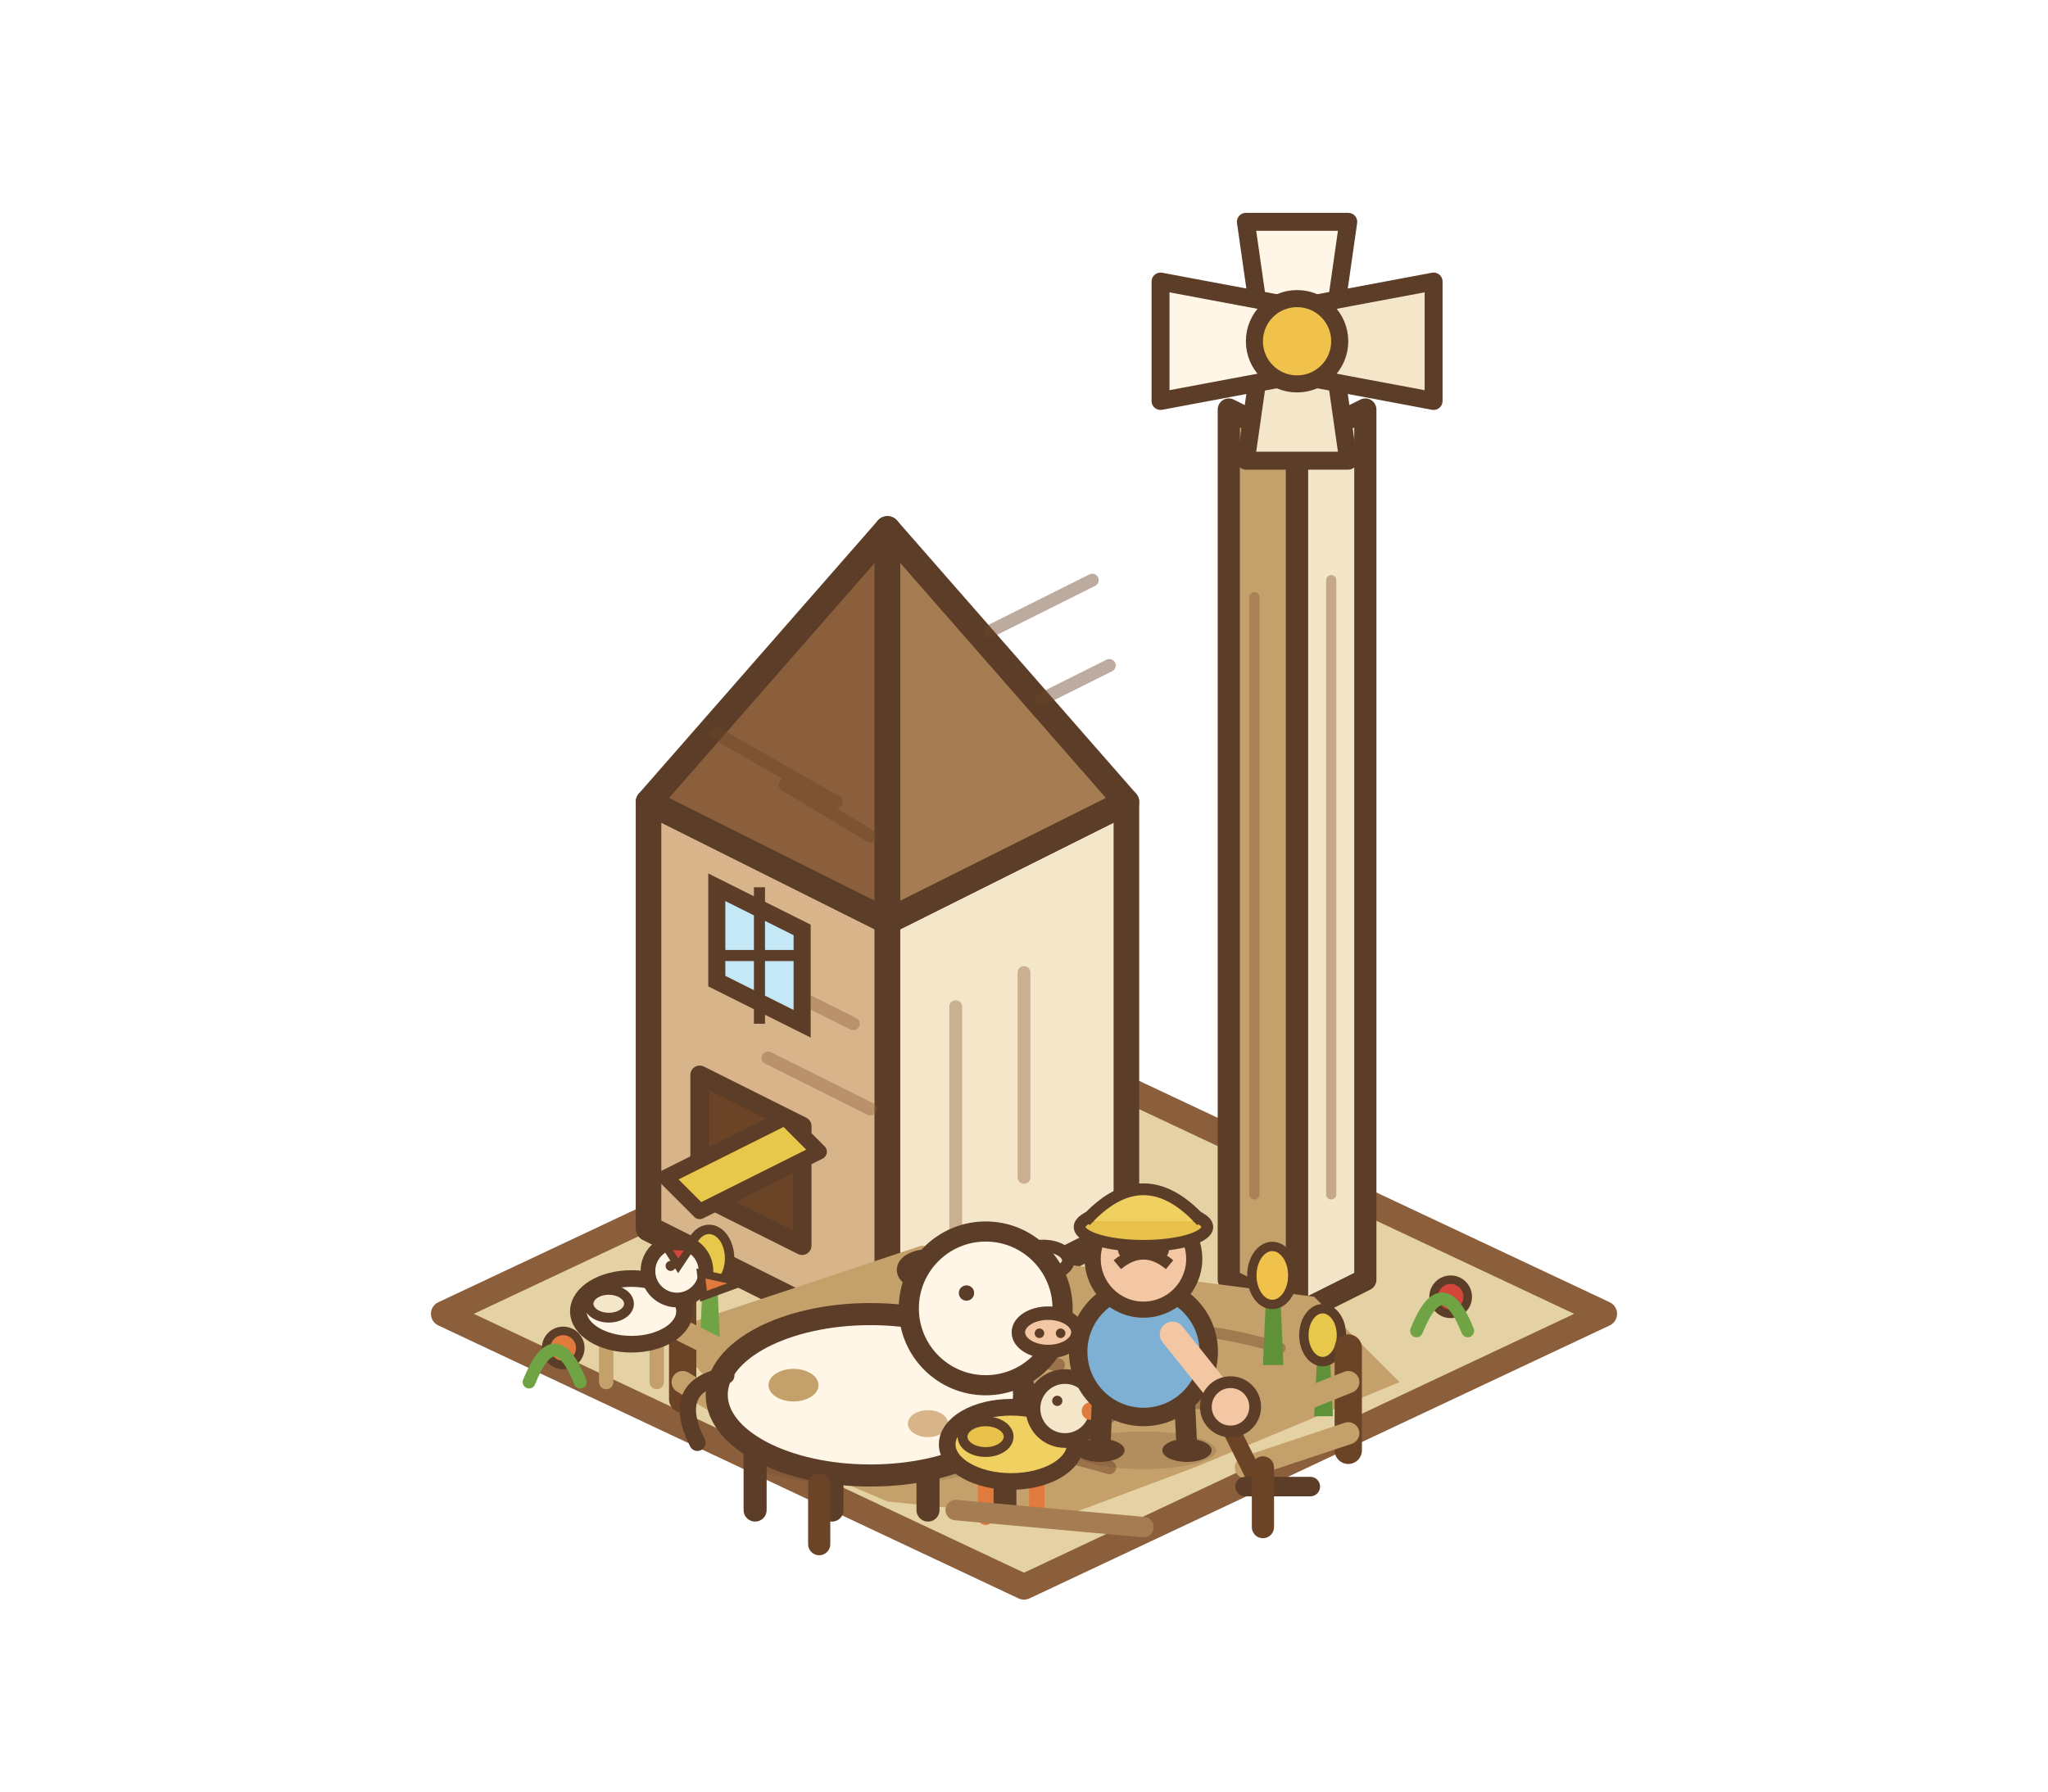
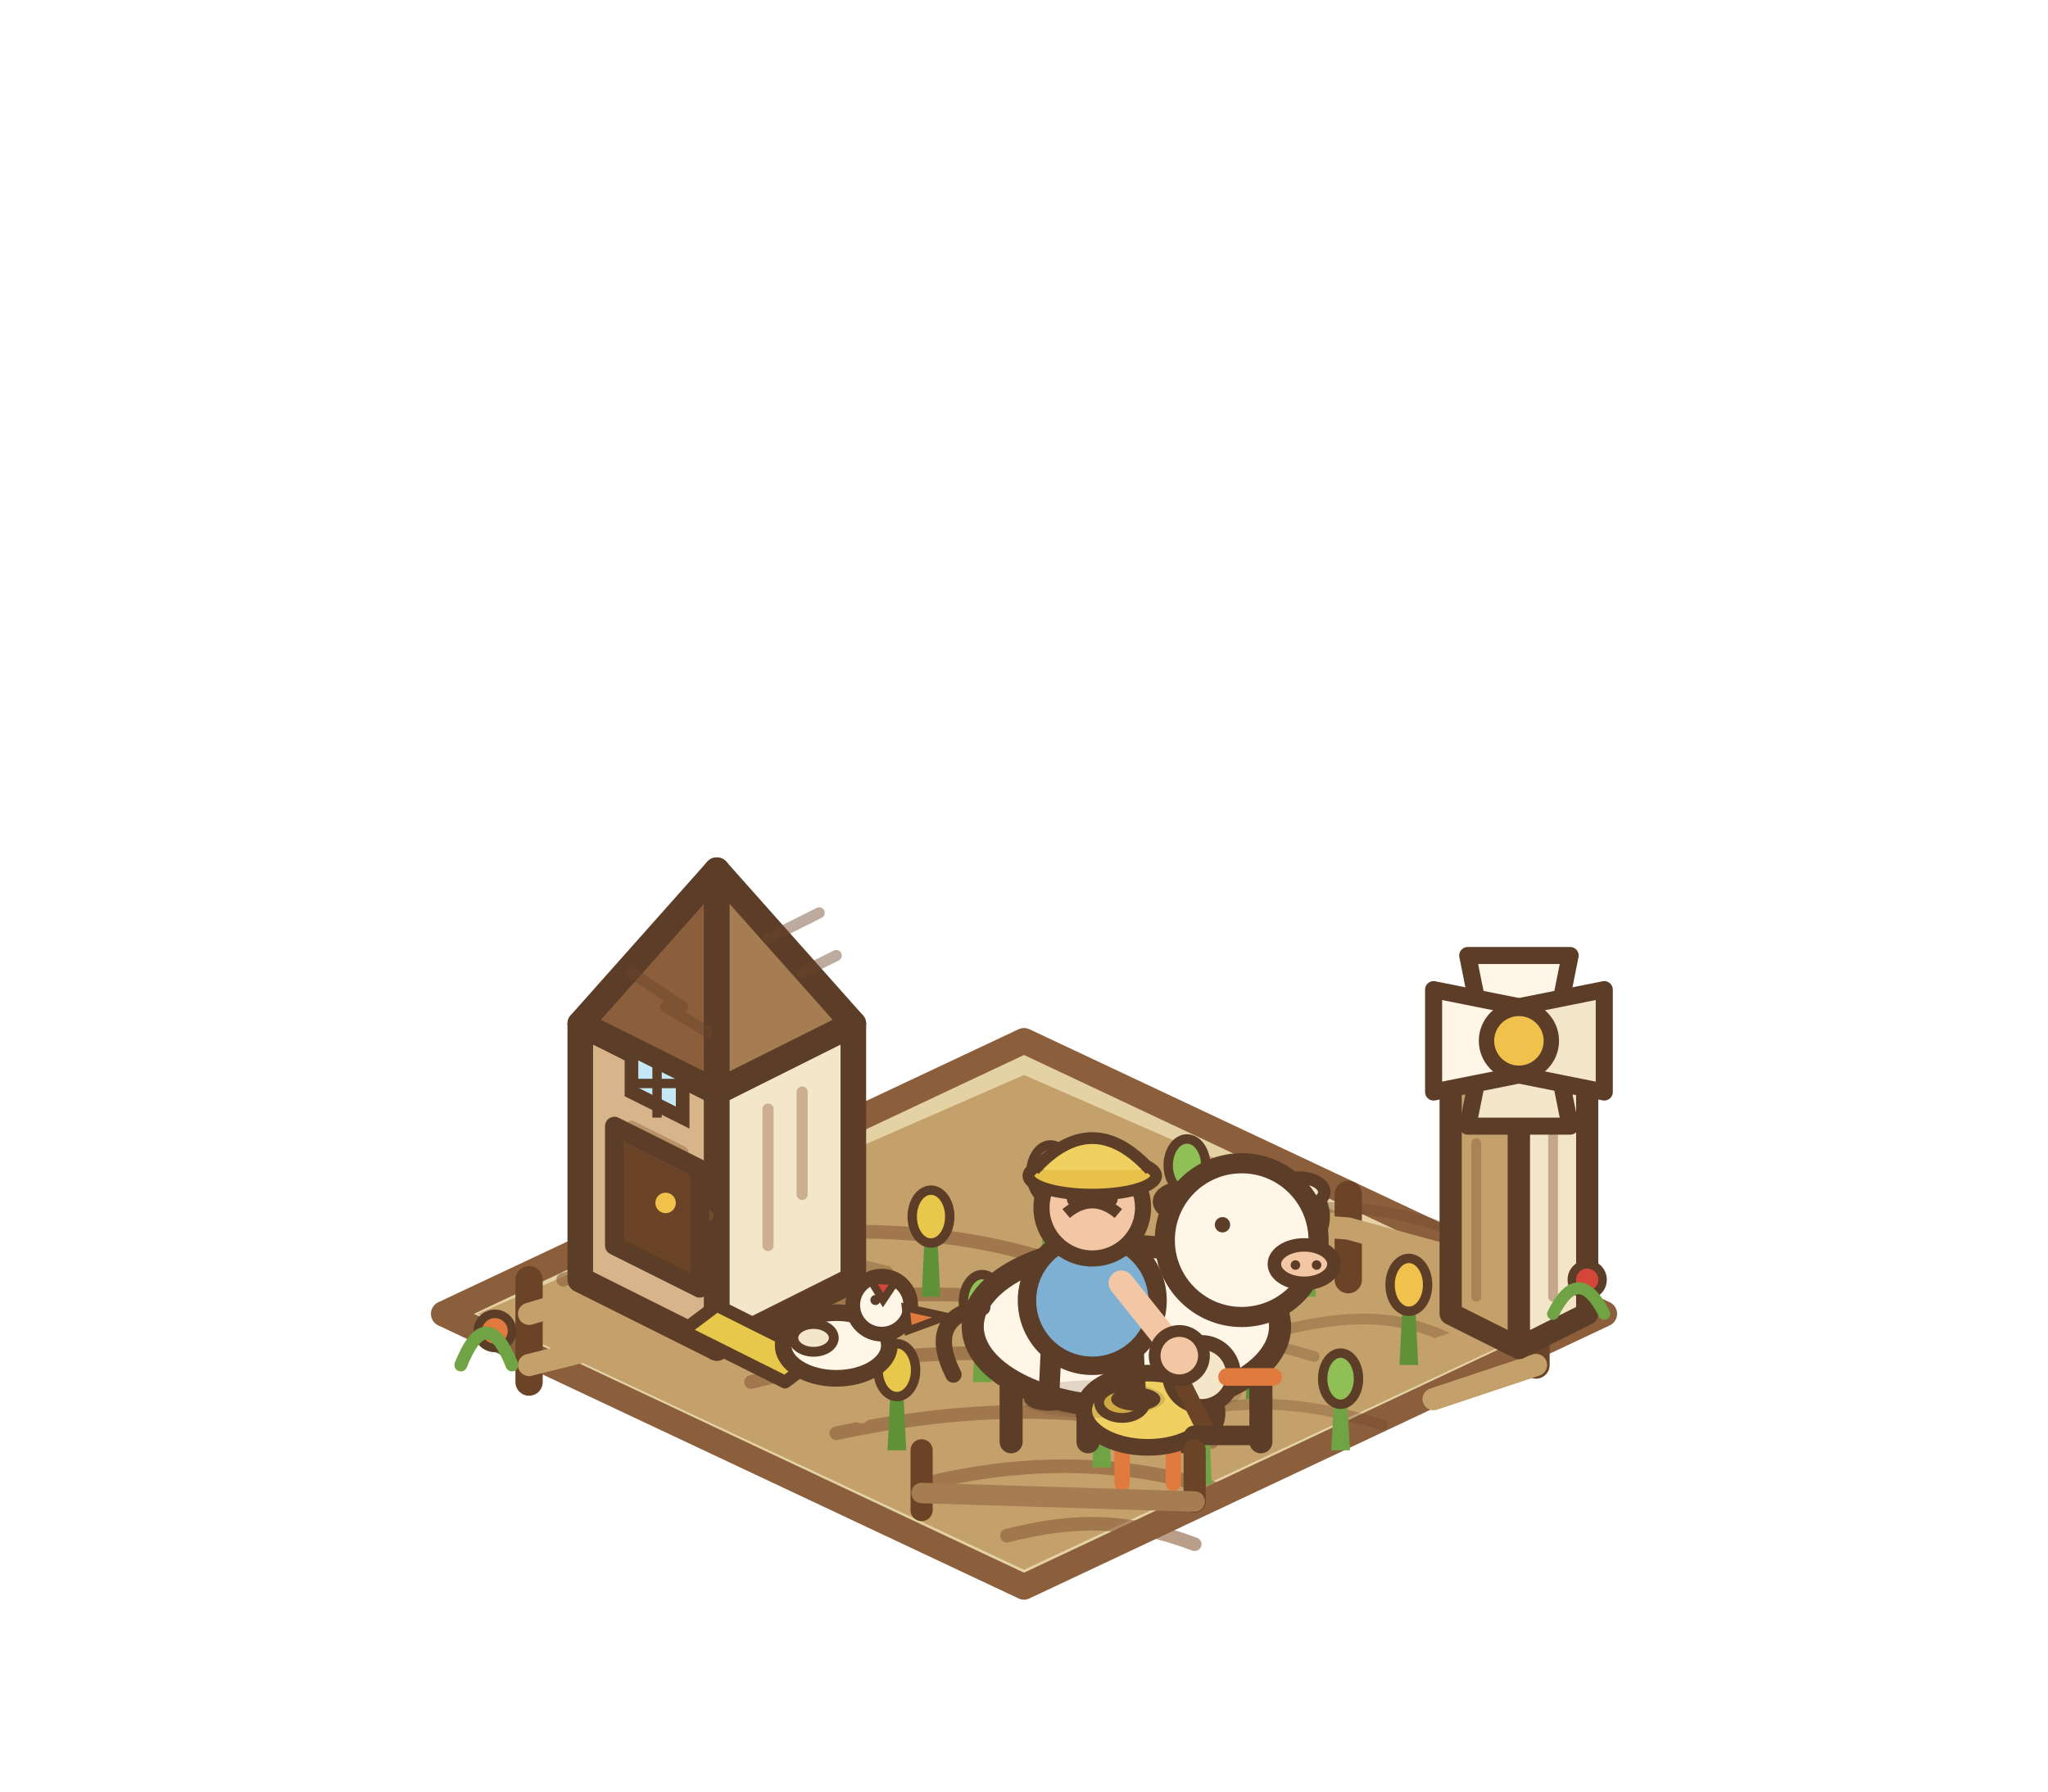
<svg xmlns="http://www.w3.org/2000/svg" viewBox="0 0 240 210" fill="none">
  <style>
    svg, svg * { pointer-events: none; }
-     .mill { transform-box: view-box; transform-origin: 152px 40px; animation: spin 9s linear infinite; }
+     .mill { transform-box: view-box; transform-origin: 178px 122px; animation: spin 9s linear infinite; }
    .sway-a, .sway-b { transform-box: fill-box; transform-origin: 50% 100%; }
    .sway-a { animation: breeze-a 3.2s ease-in-out infinite; }
    .sway-b { animation: breeze-b 4.1s ease-in-out infinite; animation-delay: -1.6s; }
-     .hoe { transform-box: view-box; transform-origin: 137.4px 156.4px; animation: hoe 2.7s ease-in-out infinite; }
-     .peck { transform-box: view-box; transform-origin: 76.96px 151.64px; animation: peck 1.45s ease-in-out infinite; }
-     .duck { transform-box: view-box; transform-origin: 118.5px 169.3px; animation: waddle 2.6s ease-in-out infinite; animation-delay: -0.9s; }
-     .cowhead { transform-box: view-box; transform-origin: 111px 162.4px; animation: bob 3.8s ease-in-out infinite; animation-delay: -2.2s; }
+     .hoe { transform-box: view-box; transform-origin: 131.4px 150.4px; animation: hoe 2.7s ease-in-out infinite; }
+     .peck { transform-box: view-box; transform-origin: 100.96px 155.64px; animation: peck 1.45s ease-in-out infinite; }
+     .duck { transform-box: view-box; transform-origin: 134.5px 165.3px; animation: waddle 2.6s ease-in-out infinite; animation-delay: -0.9s; }
+     .cowhead { transform-box: view-box; transform-origin: 141px 154.4px; animation: bob 3.8s ease-in-out infinite; animation-delay: -2.2s; }
    @keyframes spin { to { transform: rotate(360deg); } }
    @keyframes breeze-a {
      0%, 100% { transform: skewX(-5deg); }
      50% { transform: skewX(6deg); }
    }
    @keyframes breeze-b {
      0%, 100% { transform: skewX(4deg); }
      46% { transform: skewX(-6deg); }
    }
    @keyframes hoe {
      0%, 100% { transform: rotate(-10deg); }
      42% { transform: rotate(14deg); }
    }
    @keyframes peck {
      0%, 100% { transform: rotate(-5deg); }
      34% { transform: rotate(24deg); }
      48% { transform: rotate(16deg); }
    }
    @keyframes waddle {
      0%, 100% { transform: translate(2.2px, 0) rotate(4deg); }
      50% { transform: translate(-2.4px, 0) rotate(-4deg); }
    }
    @keyframes bob {
      0%, 100% { transform: rotate(-12deg); }
      50% { transform: rotate(14deg); }
    }
  </style>
  <polygon points="120,186 188,154 120,122 52,154" fill="#e4d2a4" stroke="#8b5e3c" stroke-width="3" stroke-linejoin="round" />
-   <polygon points="76,144 104,158 104,108 76,94" fill="#d7b48a" stroke="#5c3d28" stroke-width="3" stroke-linejoin="round" />
-   <polygon points="132,144 104,158 104,108 132,94" fill="#f4e6c8" stroke="#5c3d28" stroke-width="3" stroke-linejoin="round" />
-   <path d="M84 112l16 8M90 124l12 6M112 118v28M120 114v24" stroke="#8b5e3c" stroke-width="1.5" stroke-linecap="round" opacity=".4" />
-   <polygon points="104,62 76,94 104,108" fill="#8b5e3c" stroke="#5c3d28" stroke-width="3" stroke-linejoin="round" />
-   <polygon points="104,62 132,94 104,108" fill="#a67c52" stroke="#5c3d28" stroke-width="3" stroke-linejoin="round" />
-   <path d="M84 86l14 8M92 92l10 6M116 74l12-6M122 82l8-4" stroke="#6b4428" stroke-width="1.5" stroke-linecap="round" opacity=".45" />
-   <polygon points="84,104 94,109 94,120 84,115" fill="#c5e8f7" stroke="#5c3d28" stroke-width="2" />
-   <path d="M89 104v16M84 112h10" stroke="#5c3d28" stroke-width="1.3" />
-   <polygon points="82,126 94,132 94,146 82,140" fill="#6b4428" stroke="#5c3d28" stroke-width="2.2" stroke-linejoin="round" />
-   <circle cx="90" cy="136" r="1.4" fill="#f0c14b" />
-   <polygon points="78,138 92,131 96,135 82,142" fill="#e7c84a" stroke="#5c3d28" stroke-width="1.8" stroke-linejoin="round" />
-   <polygon points="144,150 152,154 152,52 144,48" fill="#c4a06a" stroke="#5c3d28" stroke-width="2.6" stroke-linejoin="round" />
-   <polygon points="160,150 152,154 152,52 160,48" fill="#f3e6c8" stroke="#5c3d28" stroke-width="2.6" stroke-linejoin="round" />
-   <path d="M147 70v70M156 68v72" stroke="#8b5e3c" stroke-width="1.2" stroke-linecap="round" opacity=".45" />
+   <polygon points="56,154 120,126 184,154 120,184" fill="#c4a06a" />
+   <path d="M66 150c20-6 40-8 58-2M78 156c18-5 38-6 56-1M88 162c16-4 34-5 50 0M98 168c14-3 30-4 44 1M108 174c12-3 24-3 36 1M118 180c8-2 14-2 22 1" stroke="#8b5e3c" stroke-width="1.6" stroke-linecap="round" opacity=".6" />
+   <path d="M72 148c12-3 20-2 32 1M140 144c14-4 24-3 34 2M124 158c12-3 20-2 30 1M136 166c10-2 16-2 26 1M150 156c8-2 14-2 20 1" stroke="#6b4428" stroke-width="1.25" stroke-linecap="round" opacity=".32" />
+   <path d="M62 150v12M96 138v10M158 140v10M180 150v10" stroke="#6b4428" stroke-width="3.2" stroke-linecap="round" />
+   <path d="M62 154l20-6M62 160l16-4" stroke="#c4a06a" stroke-width="2.6" stroke-linecap="round" />
+   <path d="M96 142l18-6M104 140l54 4M158 144l22 6" stroke="#c4a06a" stroke-width="2.6" stroke-linecap="round" />
+   <path d="M180 154l-14 5M180 160l-12 4" stroke="#c4a06a" stroke-width="2.6" stroke-linecap="round" />
+   <polygon points="68,150 84,158 84,128 68,120" fill="#d7b48a" stroke="#5c3d28" stroke-width="3" stroke-linejoin="round" />
+   <polygon points="100,150 84,158 84,128 100,120" fill="#f4e6c8" stroke="#5c3d28" stroke-width="3" stroke-linejoin="round" />
+   <path d="M74 132l6 3M78 140l5 2.5M90 130v16M94 128v12" stroke="#8b5e3c" stroke-width="1.3" stroke-linecap="round" opacity=".4" />
+   <polygon points="84,102 68,120 84,128" fill="#8b5e3c" stroke="#5c3d28" stroke-width="3" stroke-linejoin="round" />
+   <polygon points="84,102 100,120 84,128" fill="#a67c52" stroke="#5c3d28" stroke-width="3" stroke-linejoin="round" />
+   <path d="M74 114l6 4M78 118l5 3M90 110l6-3M94 114l4-2" stroke="#6b4428" stroke-width="1.3" stroke-linecap="round" opacity=".45" />
+   <polygon points="74,123 80,126 80,131 74,128" fill="#c5e8f7" stroke="#5c3d28" stroke-width="1.6" />
+   <path d="M77 123v8M74 127h6" stroke="#5c3d28" stroke-width="1.1" />
+   <polygon points="72,132 82,137 82,151 72,146" fill="#6b4428" stroke="#5c3d28" stroke-width="2.2" stroke-linejoin="round" />
+   <circle cx="78" cy="141" r="1.2" fill="#f0c14b" />
+   <polygon points="80,156 92,162 96,159 84,153" fill="#e7c84a" stroke="#5c3d28" stroke-width="1.5" stroke-linejoin="round" />
+   <polygon points="170,154 178,158 178,130 170,126" fill="#c4a06a" stroke="#5c3d28" stroke-width="2.6" stroke-linejoin="round" />
+   <polygon points="186,154 178,158 178,130 186,126" fill="#f3e6c8" stroke="#5c3d28" stroke-width="2.6" stroke-linejoin="round" />
+   <path d="M173 134v18M182 132v20" stroke="#8b5e3c" stroke-width="1.15" stroke-linecap="round" opacity=".45" />
  <g class="mill">
-     <polygon points="148,40 156,40 158,26 146,26" fill="#fff6e8" stroke="#5c3d28" stroke-width="2.1" stroke-linejoin="round" />
-     <polygon points="148,40 156,40 158,54 146,54" fill="#f4e6c8" stroke="#5c3d28" stroke-width="2.1" stroke-linejoin="round" />
-     <polygon points="152,36 152,44 136,47 136,33" fill="#fff6e8" stroke="#5c3d28" stroke-width="2.1" stroke-linejoin="round" />
-     <polygon points="152,36 152,44 168,47 168,33" fill="#f4e6c8" stroke="#5c3d28" stroke-width="2.1" stroke-linejoin="round" />
+     <polygon points="174,122 182,122 184,112 172,112" fill="#fff6e8" stroke="#5c3d28" stroke-width="2" stroke-linejoin="round" />
+     <polygon points="174,122 182,122 184,132 172,132" fill="#f4e6c8" stroke="#5c3d28" stroke-width="2" stroke-linejoin="round" />
+     <polygon points="178,118 178,126 168,128 168,116" fill="#fff6e8" stroke="#5c3d28" stroke-width="2" stroke-linejoin="round" />
+     <polygon points="178,118 178,126 188,128 188,116" fill="#f4e6c8" stroke="#5c3d28" stroke-width="2" stroke-linejoin="round" />
  </g>
-   <circle cx="152" cy="40" r="5" fill="#f0c14b" stroke="#5c3d28" stroke-width="2" />
-   <polygon points="78,156 108,146 154,152 164,162 140,172 124,178 104,176 90,170" fill="#c4a06a" />
-   <path d="M86 160c14-4 24-4 38 0M96 166c12-3 22-3 34 0M104 172c10-3 16-3 26 0" stroke="#8b5e3c" stroke-width="1.6" stroke-linecap="round" opacity=".7" />
-   <path d="M122 158c10-3 18-3 28 0M130 166c8-2 12-2 18 0" stroke="#6b4428" stroke-width="1.3" stroke-linecap="round" opacity=".4" />
-   <g class="sway-a">
-     <path d="M82 158h2.4l-.4-9h-1.6z" fill="#6fa344" />
-     <ellipse cx="83.1" cy="147.5" rx="2.4" ry="3.4" fill="#e7c84a" stroke="#5c3d28" stroke-width="1.1" />
+   <circle cx="178" cy="122" r="3.8" fill="#f0c14b" stroke="#5c3d28" stroke-width="1.8" />
+   <g class="sway-b">
+     <path d="M108 152h2.2l-.4-8h-1.4z" fill="#5f9238" />
+     <ellipse cx="109.1" cy="142.6" rx="2.2" ry="3.1" fill="#e7c84a" stroke="#5c3d28" stroke-width="1.1" />
  </g>
  <g class="sway-a">
-     <path d="M148 160h2.4l-.4-9h-1.6z" fill="#5f9238" />
-     <ellipse cx="149.1" cy="149.5" rx="2.4" ry="3.4" fill="#f0c14b" stroke="#5c3d28" stroke-width="1.1" />
+     <path d="M122 148h2.2l-.4-9h-1.4z" fill="#6fa344" />
+     <ellipse cx="123.1" cy="137.5" rx="2.3" ry="3.3" fill="#f0c14b" stroke="#5c3d28" stroke-width="1.1" />
  </g>
  <g class="sway-b">
-     <path d="M118 174h2.2l-.4-8h-1.4z" fill="#6fa344" />
-     <ellipse cx="119" cy="164.5" rx="2.2" ry="3.2" fill="#8fbf55" stroke="#5c3d28" stroke-width="1.1" />
+     <path d="M138 146h2.2l-.4-8h-1.4z" fill="#5f9238" />
+     <ellipse cx="139.1" cy="136.6" rx="2.2" ry="3.1" fill="#8fbf55" stroke="#5c3d28" stroke-width="1.1" />
+   </g>
+   <g class="sway-a">
+     <path d="M152 152h2.2l-.4-8h-1.4z" fill="#6fa344" />
+     <ellipse cx="153.1" cy="142.6" rx="2.2" ry="3.2" fill="#e7c84a" stroke="#5c3d28" stroke-width="1.1" />
  </g>
  <g class="sway-b">
-     <path d="M154 166h2.2l-.4-8h-1.4z" fill="#5f9238" />
-     <ellipse cx="155" cy="156.5" rx="2.2" ry="3.1" fill="#e7c84a" stroke="#5c3d28" stroke-width="1.1" />
+     <path d="M164 160h2.2l-.4-8h-1.4z" fill="#5f9238" />
+     <ellipse cx="165.1" cy="150.6" rx="2.2" ry="3.1" fill="#f0c14b" stroke="#5c3d28" stroke-width="1.1" />
  </g>
-   <path d="M80 152v12M158 158v12" stroke="#6b4428" stroke-width="3.2" stroke-linecap="round" />
-   <path d="M80 156l12 6M80 162l10 6" stroke="#c4a06a" stroke-width="2.6" stroke-linecap="round" />
-   <path d="M158 162l-10 4M158 168l-12 4" stroke="#c4a06a" stroke-width="2.6" stroke-linecap="round" />
+   <g class="sway-a">
+     <path d="M114 162h2.2l-.4-8h-1.4z" fill="#6fa344" />
+     <ellipse cx="115.1" cy="152.6" rx="2.2" ry="3.2" fill="#8fbf55" stroke="#5c3d28" stroke-width="1.1" />
+   </g>
+   <g class="sway-b">
+     <path d="M146 164h2.2l-.4-8h-1.4z" fill="#5f9238" />
+     <ellipse cx="147.1" cy="154.6" rx="2.3" ry="3.2" fill="#e7c84a" stroke="#5c3d28" stroke-width="1.1" />
+   </g>
+   <g class="sway-a">
+     <path d="M128 172h2.2l-.4-8h-1.4z" fill="#6fa344" />
+     <ellipse cx="129.1" cy="162.6" rx="2.2" ry="3.1" fill="#f0c14b" stroke="#5c3d28" stroke-width="1.1" />
+   </g>
+   <g class="sway-b">
+     <path d="M156 170h2.2l-.4-7h-1.4z" fill="#6fa344" />
+     <ellipse cx="157.1" cy="161.6" rx="2.1" ry="3" fill="#8fbf55" stroke="#5c3d28" stroke-width="1.1" />
+   </g>
+   <g class="sway-a">
+     <path d="M104 170h2.2l-.4-8h-1.4z" fill="#5f9238" />
+     <ellipse cx="105.1" cy="160.6" rx="2.2" ry="3.1" fill="#e7c84a" stroke="#5c3d28" stroke-width="1.1" />
+   </g>
+   <g class="sway-b">
+     <path d="M140 174h2l-.3-7h-1.4z" fill="#6fa344" />
+     <ellipse cx="141" cy="165.6" rx="2.1" ry="2.9" fill="#f0c14b" stroke="#5c3d28" stroke-width="1" />
+   </g>
  <g class="cow">
-     <ellipse cx="102" cy="171.37" rx="13.51" ry="2.7" fill="#5c3d28" opacity=".16" />
-     <path d="M88.49 169.12v7.88M97.5 170.25v6.75M108.75 170.25v6.75M117.76 169.12v7.88" stroke="#5c3d28" stroke-width="2.7" stroke-linecap="round" />
-     <ellipse cx="102" cy="163.49" rx="18.01" ry="9.46" fill="#fff6e8" stroke="#5c3d28" stroke-width="2.59" />
-     <ellipse cx="92.99" cy="162.36" rx="2.93" ry="1.91" fill="#c4a06a" />
-     <ellipse cx="108.75" cy="166.87" rx="2.36" ry="1.58" fill="#d7b48a" />
-     <path d="M85.11 161.24q-6.75 1.13 -3.38 7.88" stroke="#5c3d28" stroke-width="1.91" fill="none" stroke-linecap="round" />
+     <ellipse cx="132" cy="163.37" rx="13.51" ry="2.7" fill="#5c3d28" opacity=".16" />
+     <path d="M118.49 161.12v7.88M127.5 162.25v6.75M138.75 162.25v6.75M147.76 161.12v7.88" stroke="#5c3d28" stroke-width="2.7" stroke-linecap="round" />
+     <ellipse cx="132" cy="155.49" rx="18.01" ry="9.46" fill="#fff6e8" stroke="#5c3d28" stroke-width="2.59" />
+     <ellipse cx="122.99" cy="154.36" rx="2.93" ry="1.91" fill="#c4a06a" />
+     <ellipse cx="138.75" cy="158.87" rx="2.36" ry="1.58" fill="#d7b48a" />
+     <path d="M115.11 153.24q-6.75 1.13 -3.38 7.88" stroke="#5c3d28" stroke-width="1.91" fill="none" stroke-linecap="round" />
    <g class="cowhead">
-       <ellipse cx="108.75" cy="148.85" rx="2.93" ry="1.69" fill="#f4e6c8" stroke="#5c3d28" stroke-width="1.46" />
-       <ellipse cx="122.26" cy="147.73" rx="2.93" ry="1.69" fill="#f4e6c8" stroke="#5c3d28" stroke-width="1.46" />
-       <circle cx="115.51" cy="153.36" r="9.01" fill="#fff6e8" stroke="#5c3d28" stroke-width="2.36" />
-       <ellipse cx="122.83" cy="156.17" rx="3.49" ry="2.25" fill="#f3c7a3" stroke="#5c3d28" stroke-width="1.58" />
-       <circle cx="121.81" cy="156.28" r="0.56" fill="#5c3d28" />
-       <circle cx="124.29" cy="156.28" r="0.56" fill="#5c3d28" />
-       <circle cx="113.26" cy="151.56" r="0.9" fill="#5c3d28" />
+       <ellipse cx="138.75" cy="140.85" rx="2.93" ry="1.69" fill="#f4e6c8" stroke="#5c3d28" stroke-width="1.46" />
+       <ellipse cx="152.26" cy="139.73" rx="2.93" ry="1.69" fill="#f4e6c8" stroke="#5c3d28" stroke-width="1.46" />
+       <circle cx="145.51" cy="145.36" r="9.01" fill="#fff6e8" stroke="#5c3d28" stroke-width="2.36" />
+       <ellipse cx="152.83" cy="148.17" rx="3.49" ry="2.25" fill="#f3c7a3" stroke="#5c3d28" stroke-width="1.58" />
+       <circle cx="151.81" cy="148.28" r="0.56" fill="#5c3d28" />
+       <circle cx="154.29" cy="148.28" r="0.56" fill="#5c3d28" />
+       <circle cx="143.26" cy="143.56" r="0.9" fill="#5c3d28" />
    </g>
  </g>
  <g class="chicken">
-     <path d="M71.04 156.08v5.92M76.96 156.08v5.92" stroke="#c4a06a" stroke-width="1.68" stroke-linecap="round" />
-     <ellipse cx="74" cy="153.71" rx="6.22" ry="3.85" fill="#fff6e8" stroke="#5c3d28" stroke-width="1.95" />
-     <ellipse cx="71.34" cy="152.82" rx="2.37" ry="1.63" fill="#f4e6c8" stroke="#5c3d28" stroke-width="1.15" />
+     <path d="M95.04 160.08v5.92M100.96 160.08v5.92" stroke="#c4a06a" stroke-width="1.68" stroke-linecap="round" />
+     <ellipse cx="98" cy="157.71" rx="6.22" ry="3.85" fill="#fff6e8" stroke="#5c3d28" stroke-width="1.95" />
+     <ellipse cx="95.34" cy="156.82" rx="2.37" ry="1.63" fill="#f4e6c8" stroke="#5c3d28" stroke-width="1.15" />
    <g class="peck">
-       <circle cx="79.33" cy="148.98" r="3.4" fill="#fff6e8" stroke="#5c3d28" stroke-width="1.72" />
-       <path d="M78 146.02l1.48 2.37 1.48 -2.22z" fill="#d4453a" stroke="#5c3d28" stroke-width="0.92" />
-       <path d="M82.14 149.27l4.74 1.04 -4.44 1.63z" fill="#e07a3d" stroke="#5c3d28" stroke-width="0.92" />
-       <circle cx="78.59" cy="148.38" r="0.59" fill="#5c3d28" />
+       <circle cx="103.33" cy="152.98" r="3.4" fill="#fff6e8" stroke="#5c3d28" stroke-width="1.72" />
+       <path d="M102 150.02l1.48 2.37 1.48 -2.22z" fill="#d4453a" stroke="#5c3d28" stroke-width="0.92" />
+       <path d="M106.14 153.27l4.74 1.04 -4.44 1.63z" fill="#e07a3d" stroke="#5c3d28" stroke-width="0.92" />
+       <circle cx="102.59" cy="152.38" r="0.59" fill="#5c3d28" />
    </g>
  </g>
  <g class="duck">
-     <path d="M115.5 172.75v5.1M121.5 172.75v5.1" stroke="#e07a3d" stroke-width="1.8" stroke-linecap="round" />
-     <ellipse cx="118.5" cy="169.3" rx="7.5" ry="4.35" fill="#f0d060" stroke="#5c3d28" stroke-width="1.95" />
-     <ellipse cx="115.5" cy="168.4" rx="2.7" ry="1.8" fill="#e7c14a" stroke="#5c3d28" stroke-width="1.15" />
-     <circle cx="124.8" cy="165.1" r="3.75" fill="#f4e6c8" stroke="#5c3d28" stroke-width="1.72" />
-     <path d="M127.8 165.4h5.4" stroke="#e07a3d" stroke-width="2.07" stroke-linecap="round" />
-     <circle cx="123.9" cy="164.2" r="0.6" fill="#5c3d28" />
+     <path d="M131.5 168.75v5.1M137.5 168.75v5.1" stroke="#e07a3d" stroke-width="1.8" stroke-linecap="round" />
+     <ellipse cx="134.5" cy="165.3" rx="7.5" ry="4.35" fill="#f0d060" stroke="#5c3d28" stroke-width="1.95" />
+     <ellipse cx="131.5" cy="164.4" rx="2.7" ry="1.8" fill="#e7c14a" stroke="#5c3d28" stroke-width="1.15" />
+     <circle cx="140.8" cy="161.1" r="3.75" fill="#f4e6c8" stroke="#5c3d28" stroke-width="1.72" />
+     <path d="M143.8 161.4h5.4" stroke="#e07a3d" stroke-width="2.07" stroke-linecap="round" />
+     <circle cx="139.9" cy="160.2" r="0.6" fill="#5c3d28" />
  </g>
  <g class="farmer">
-     <ellipse cx="134" cy="170" rx="8.5" ry="2.21" fill="#5c3d28" opacity=".18" />
-     <path d="M128.9 170l0.34 -7.14M139.1 170l-0.34 -7.14" stroke="#5c3d28" stroke-width="2.43" stroke-linecap="round" />
-     <ellipse cx="128.9" cy="170" rx="2.89" ry="1.36" fill="#5c3d28" />
-     <ellipse cx="139.1" cy="170" rx="2.89" ry="1.36" fill="#5c3d28" />
-     <ellipse cx="134" cy="158.44" rx="7.65" ry="7.65" fill="#7eb0d4" stroke="#5c3d28" stroke-width="2.16" />
-     <circle cx="134" cy="147.56" r="5.95" fill="#f3c7a3" stroke="#5c3d28" stroke-width="1.89" />
-     <path d="M130.94 148.24q3.06 -2.55 6.12 0" stroke="#5c3d28" stroke-width="1.35" fill="none" />
-     <circle cx="131.96" cy="146.54" r="0.94" fill="#5c3d28" />
-     <circle cx="136.04" cy="146.54" r="0.94" fill="#5c3d28" />
-     <ellipse cx="134" cy="143.82" rx="7.48" ry="2.21" fill="#e7c14a" stroke="#5c3d28" stroke-width="1.38" />
-     <path d="M127.2 143.14q6.8 -7.48 13.6 0" fill="#f0d060" stroke="#5c3d28" stroke-width="1.38" stroke-linejoin="round" />
+     <ellipse cx="128" cy="164" rx="8.5" ry="2.21" fill="#5c3d28" opacity=".18" />
+     <path d="M122.9 164l0.34 -7.14M133.1 164l-0.34 -7.14" stroke="#5c3d28" stroke-width="2.43" stroke-linecap="round" />
+     <ellipse cx="122.9" cy="164" rx="2.89" ry="1.36" fill="#5c3d28" />
+     <ellipse cx="133.1" cy="164" rx="2.89" ry="1.36" fill="#5c3d28" />
+     <ellipse cx="128" cy="152.44" rx="7.65" ry="7.65" fill="#7eb0d4" stroke="#5c3d28" stroke-width="2.16" />
+     <circle cx="128" cy="141.56" r="5.95" fill="#f3c7a3" stroke="#5c3d28" stroke-width="1.89" />
+     <path d="M124.94 142.24q3.06 -2.55 6.12 0" stroke="#5c3d28" stroke-width="1.35" fill="none" />
+     <circle cx="125.96" cy="140.54" r="0.94" fill="#5c3d28" />
+     <circle cx="130.04" cy="140.54" r="0.94" fill="#5c3d28" />
+     <ellipse cx="128" cy="137.82" rx="7.48" ry="2.21" fill="#e7c14a" stroke="#5c3d28" stroke-width="1.38" />
+     <path d="M121.2 137.14q6.8 -7.48 13.6 0" fill="#f0d060" stroke="#5c3d28" stroke-width="1.38" stroke-linejoin="round" />
    <g class="hoe">
-       <path d="M137.4 156.4l6.8 8.5" stroke="#f3c7a3" stroke-width="2.97" stroke-linecap="round" />
-       <path d="M142.5 164.05l5.1 10.2" stroke="#6b4428" stroke-width="2.03" stroke-linecap="round" />
-       <path d="M145.9 174.25h7.65" stroke="#5c3d28" stroke-width="2.29" stroke-linecap="round" />
-       <circle cx="144.2" cy="164.9" r="2.89" fill="#f3c7a3" stroke="#5c3d28" stroke-width="1.38" />
+       <path d="M131.4 150.4l6.8 8.5" stroke="#f3c7a3" stroke-width="2.97" stroke-linecap="round" />
+       <path d="M136.5 158.05l5.1 10.2" stroke="#6b4428" stroke-width="2.03" stroke-linecap="round" />
+       <path d="M139.9 168.25h7.65" stroke="#5c3d28" stroke-width="2.29" stroke-linecap="round" />
+       <circle cx="138.2" cy="158.9" r="2.89" fill="#f3c7a3" stroke="#5c3d28" stroke-width="1.38" />
    </g>
  </g>
-   <path d="M96 174v7M148 172v7" stroke="#6b4428" stroke-width="2.6" stroke-linecap="round" />
-   <path d="M112 177l22 2" stroke="#a67c52" stroke-width="2.4" stroke-linecap="round" />
-   <circle cx="66" cy="158" r="2" fill="#e07a3d" stroke="#5c3d28" stroke-width="1" />
-   <path d="M62 162c2-5 4-5 6 0" stroke="#6fa344" stroke-width="1.5" stroke-linecap="round" />
-   <circle cx="170" cy="152" r="2" fill="#d4453a" stroke="#5c3d28" stroke-width="1" />
-   <path d="M166 156c2-5 4-5 6 0" stroke="#6fa344" stroke-width="1.5" stroke-linecap="round" />
+   <path d="M108 170v7M140 170v6" stroke="#6b4428" stroke-width="2.6" stroke-linecap="round" />
+   <path d="M108 175l32 1" stroke="#a67c52" stroke-width="2.4" stroke-linecap="round" />
+   <circle cx="58" cy="156" r="2" fill="#e07a3d" stroke="#5c3d28" stroke-width="1" />
+   <path d="M54 160c2-5 4-5 6 0" stroke="#6fa344" stroke-width="1.5" stroke-linecap="round" />
+   <circle cx="186" cy="150" r="1.8" fill="#d4453a" stroke="#5c3d28" stroke-width="1" />
+   <path d="M182 154c2-4 4-4 6 0" stroke="#6fa344" stroke-width="1.4" stroke-linecap="round" />
</svg>
